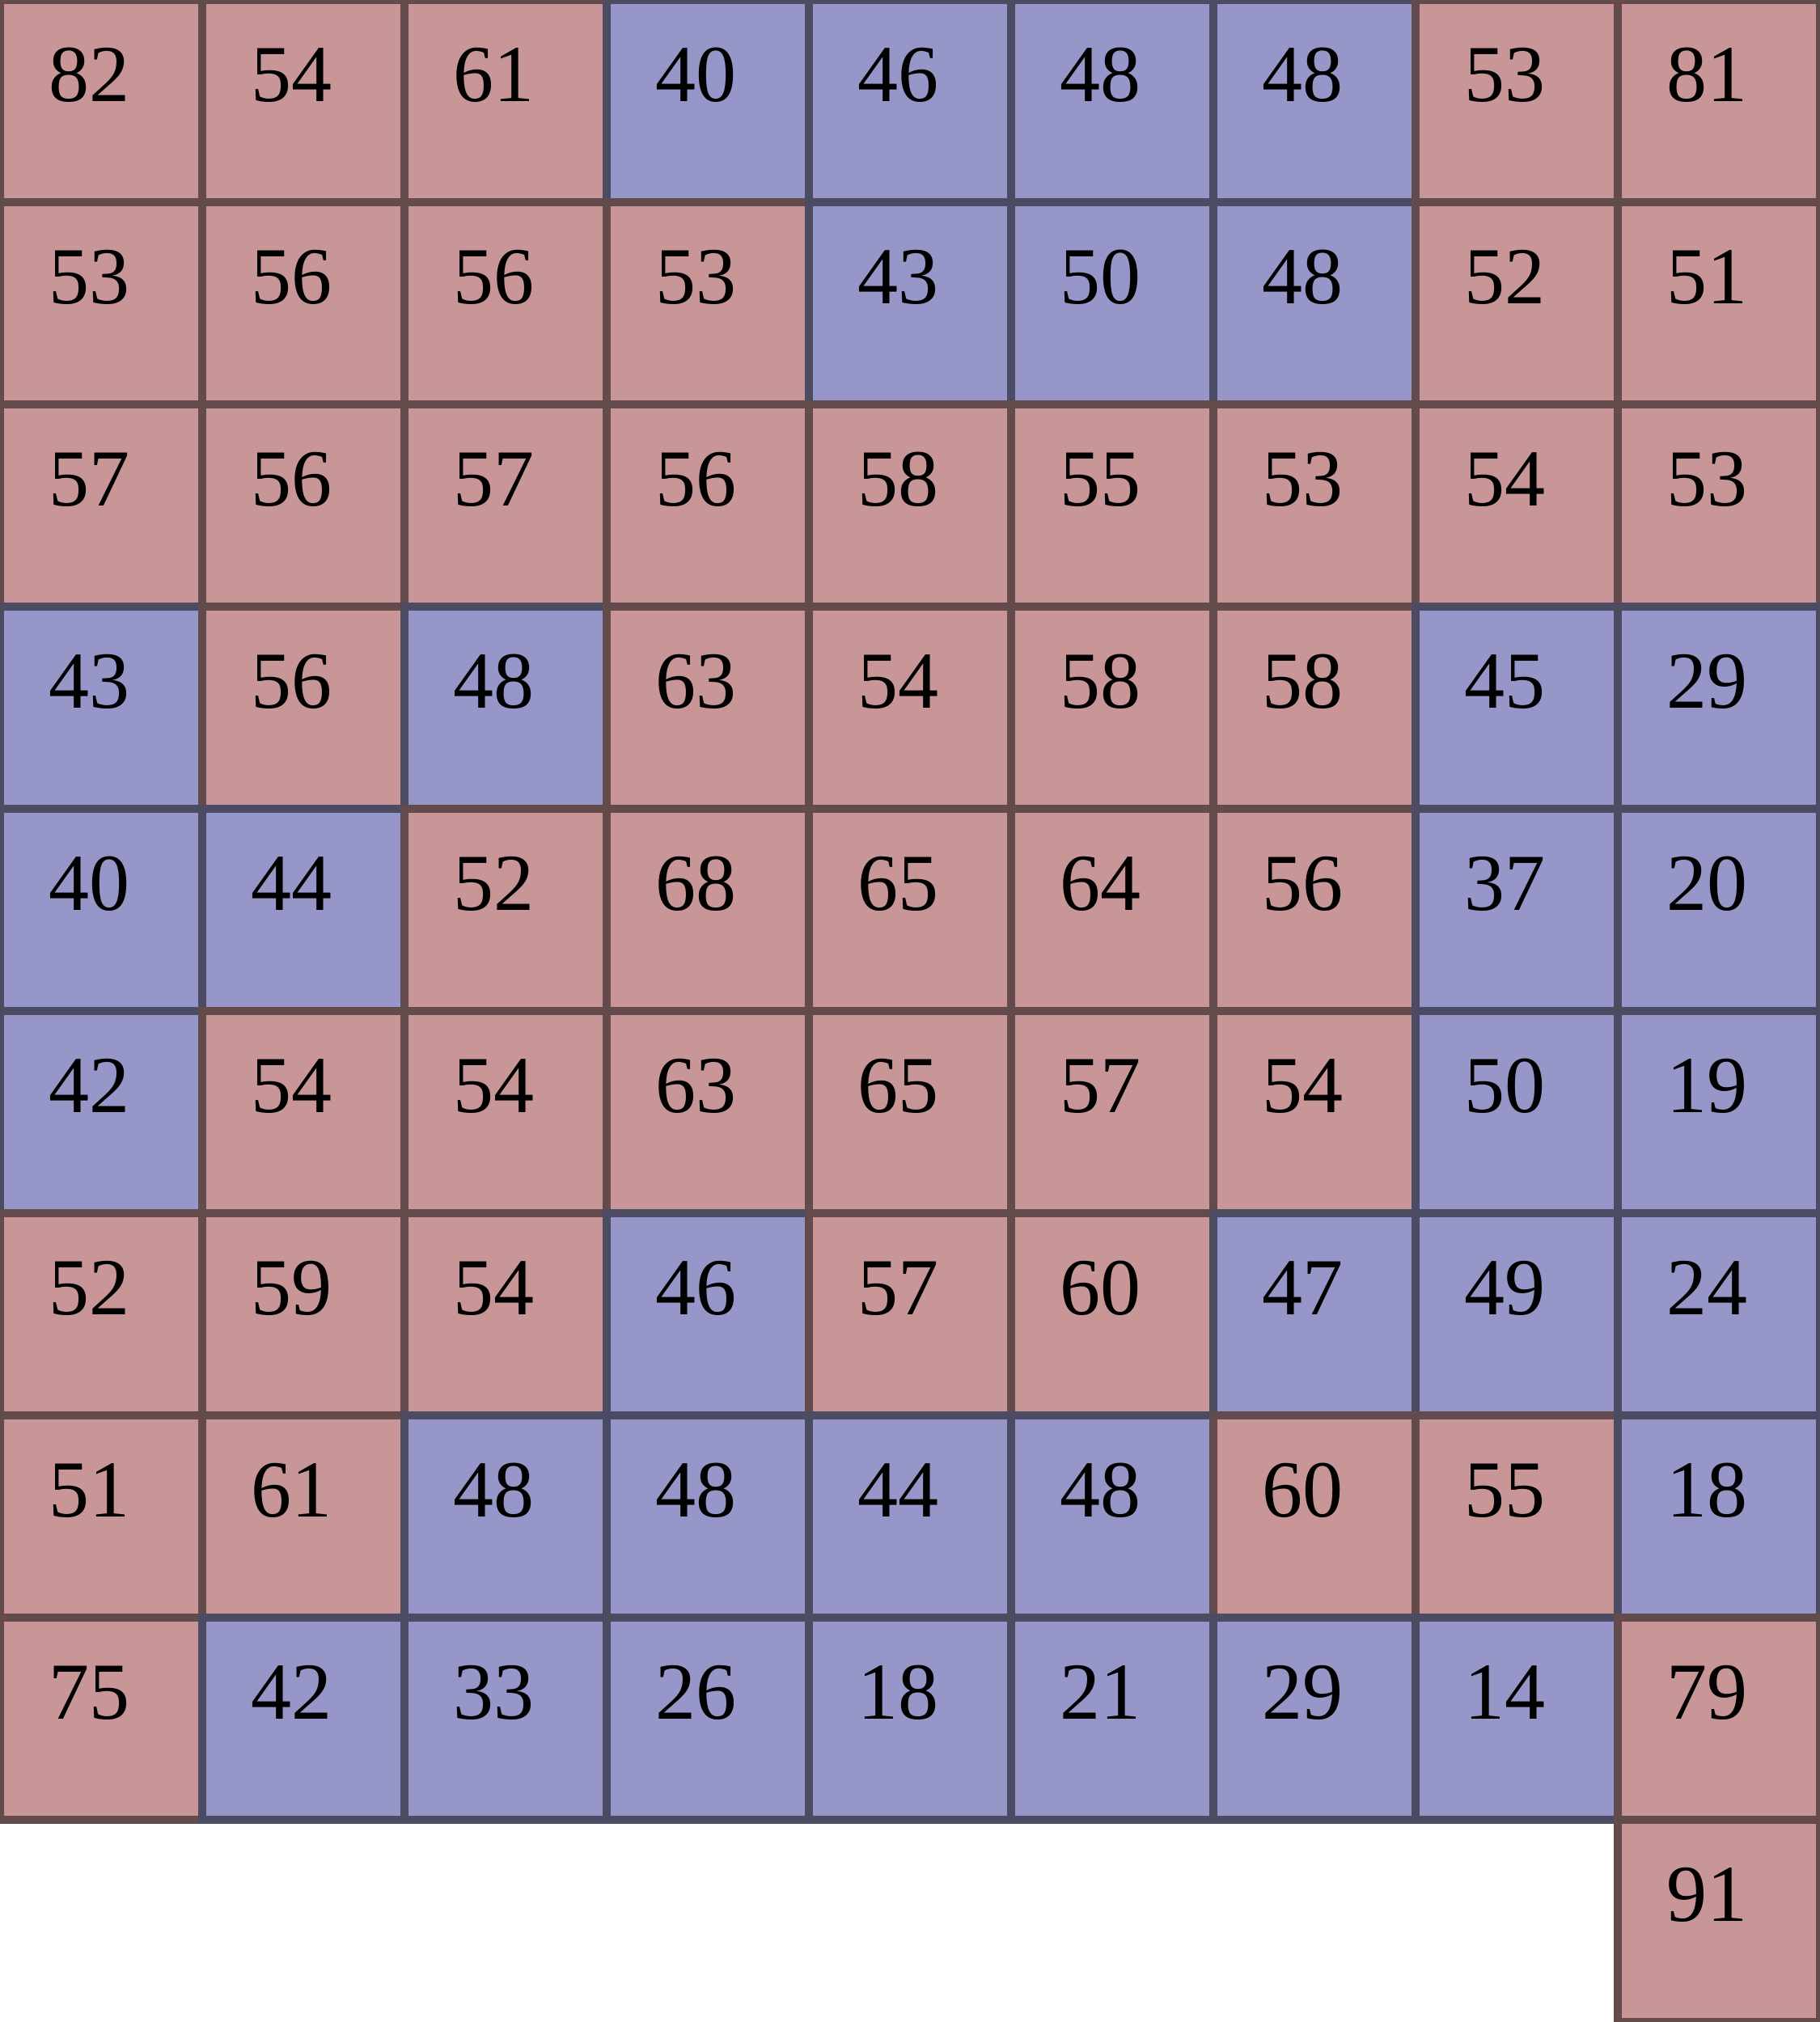
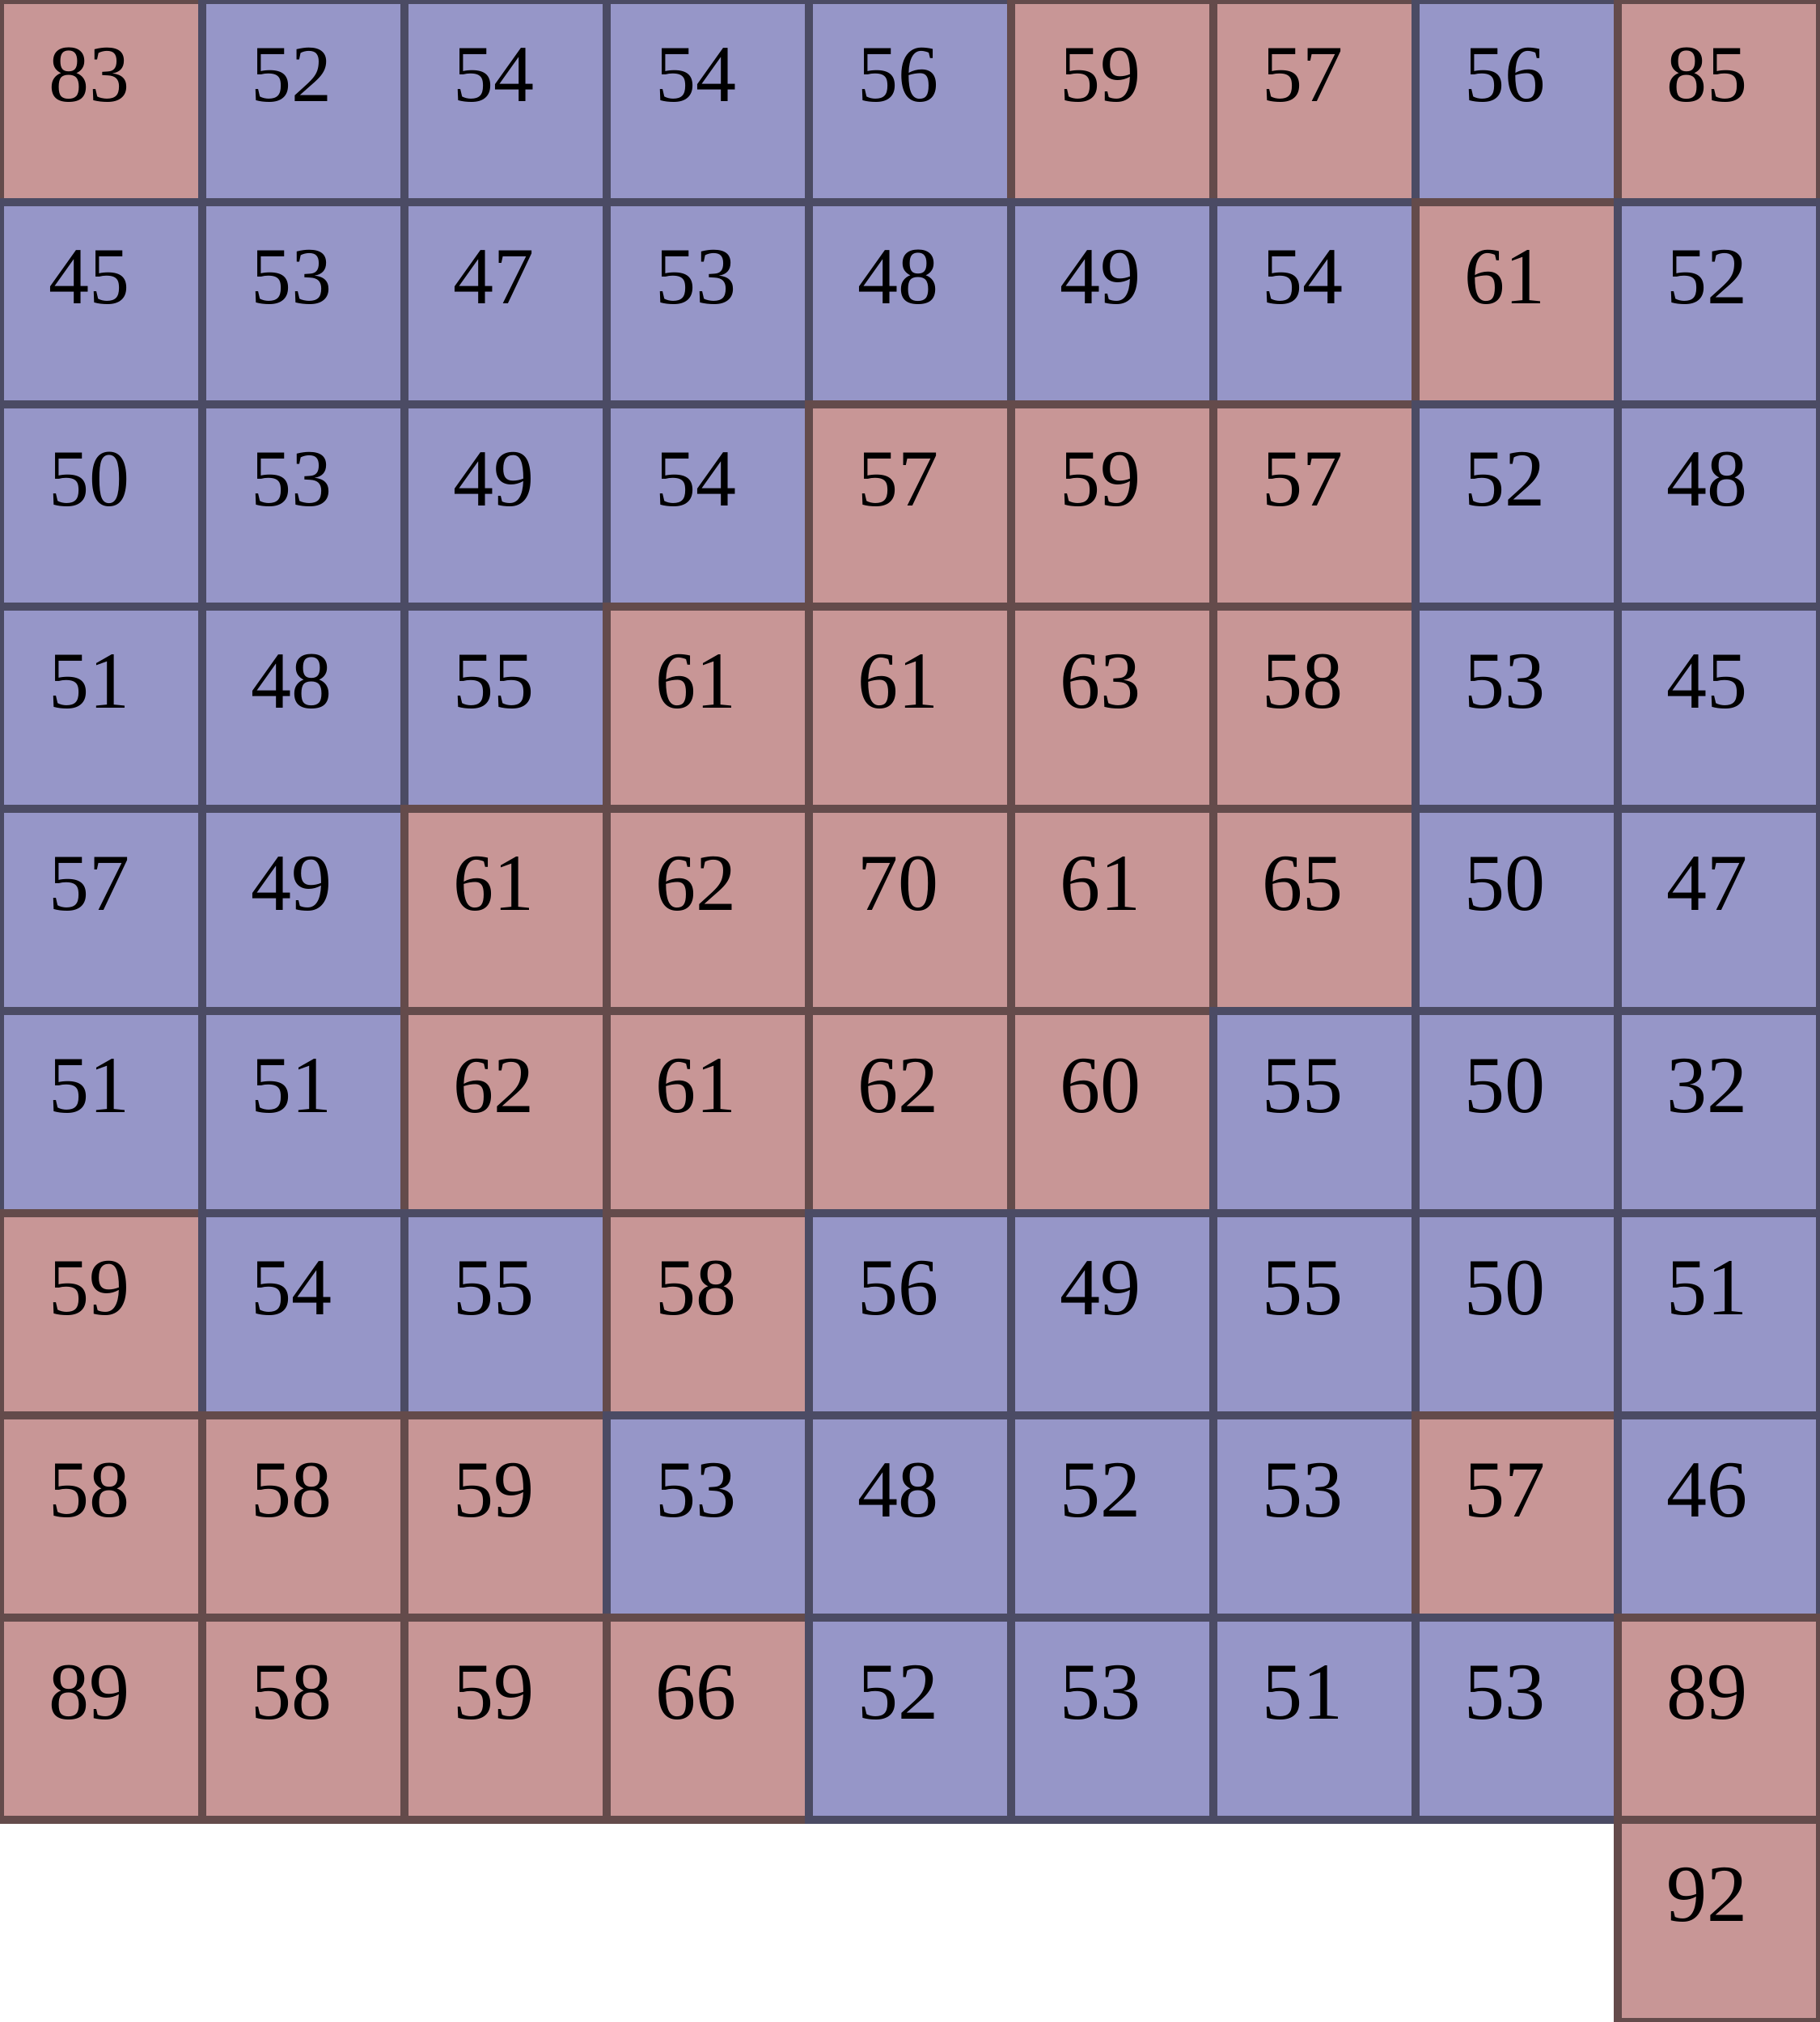
<svg xmlns="http://www.w3.org/2000/svg" version="1.1" width="450" height="500">
  <rect x="0" y="0" width="50" height="50" fill="rgb(200,150,150)" stroke-width="2" stroke="rgb(100,75,75)" />
-   <text x="12" y="25" style="font-size: 20px; ">82</text>
-   <rect x="50" y="0" width="50" height="50" fill="rgb(200,150,150)" stroke-width="2" stroke="rgb(100,75,75)" />
-   <text x="62" y="25" style="font-size: 20px; ">54</text>
-   <rect x="100" y="0" width="50" height="50" fill="rgb(200,150,150)" stroke-width="2" stroke="rgb(100,75,75)" />
-   <text x="112" y="25" style="font-size: 20px; ">61</text>
+   <text x="12" y="25" style="font-size: 20px; ">83</text>
+   <rect x="50" y="0" width="50" height="50" fill="rgb(150,150,200)" stroke-width="2" stroke="rgb(75,75,100)" />
+   <text x="62" y="25" style="font-size: 20px; ">52</text>
+   <rect x="100" y="0" width="50" height="50" fill="rgb(150,150,200)" stroke-width="2" stroke="rgb(75,75,100)" />
+   <text x="112" y="25" style="font-size: 20px; ">54</text>
  <rect x="150" y="0" width="50" height="50" fill="rgb(150,150,200)" stroke-width="2" stroke="rgb(75,75,100)" />
-   <text x="162" y="25" style="font-size: 20px; ">40</text>
+   <text x="162" y="25" style="font-size: 20px; ">54</text>
  <rect x="200" y="0" width="50" height="50" fill="rgb(150,150,200)" stroke-width="2" stroke="rgb(75,75,100)" />
-   <text x="212" y="25" style="font-size: 20px; ">46</text>
-   <rect x="250" y="0" width="50" height="50" fill="rgb(150,150,200)" stroke-width="2" stroke="rgb(75,75,100)" />
-   <text x="262" y="25" style="font-size: 20px; ">48</text>
-   <rect x="300" y="0" width="50" height="50" fill="rgb(150,150,200)" stroke-width="2" stroke="rgb(75,75,100)" />
-   <text x="312" y="25" style="font-size: 20px; ">48</text>
-   <rect x="350" y="0" width="50" height="50" fill="rgb(200,150,150)" stroke-width="2" stroke="rgb(100,75,75)" />
-   <text x="362" y="25" style="font-size: 20px; ">53</text>
+   <text x="212" y="25" style="font-size: 20px; ">56</text>
+   <rect x="250" y="0" width="50" height="50" fill="rgb(200,150,150)" stroke-width="2" stroke="rgb(100,75,75)" />
+   <text x="262" y="25" style="font-size: 20px; ">59</text>
+   <rect x="300" y="0" width="50" height="50" fill="rgb(200,150,150)" stroke-width="2" stroke="rgb(100,75,75)" />
+   <text x="312" y="25" style="font-size: 20px; ">57</text>
+   <rect x="350" y="0" width="50" height="50" fill="rgb(150,150,200)" stroke-width="2" stroke="rgb(75,75,100)" />
+   <text x="362" y="25" style="font-size: 20px; ">56</text>
  <rect x="400" y="0" width="50" height="50" fill="rgb(200,150,150)" stroke-width="2" stroke="rgb(100,75,75)" />
-   <text x="412" y="25" style="font-size: 20px; ">81</text>
-   <rect x="0" y="50" width="50" height="50" fill="rgb(200,150,150)" stroke-width="2" stroke="rgb(100,75,75)" />
-   <text x="12" y="75" style="font-size: 20px; ">53</text>
-   <rect x="50" y="50" width="50" height="50" fill="rgb(200,150,150)" stroke-width="2" stroke="rgb(100,75,75)" />
-   <text x="62" y="75" style="font-size: 20px; ">56</text>
-   <rect x="100" y="50" width="50" height="50" fill="rgb(200,150,150)" stroke-width="2" stroke="rgb(100,75,75)" />
-   <text x="112" y="75" style="font-size: 20px; ">56</text>
-   <rect x="150" y="50" width="50" height="50" fill="rgb(200,150,150)" stroke-width="2" stroke="rgb(100,75,75)" />
+   <text x="412" y="25" style="font-size: 20px; ">85</text>
+   <rect x="0" y="50" width="50" height="50" fill="rgb(150,150,200)" stroke-width="2" stroke="rgb(75,75,100)" />
+   <text x="12" y="75" style="font-size: 20px; ">45</text>
+   <rect x="50" y="50" width="50" height="50" fill="rgb(150,150,200)" stroke-width="2" stroke="rgb(75,75,100)" />
+   <text x="62" y="75" style="font-size: 20px; ">53</text>
+   <rect x="100" y="50" width="50" height="50" fill="rgb(150,150,200)" stroke-width="2" stroke="rgb(75,75,100)" />
+   <text x="112" y="75" style="font-size: 20px; ">47</text>
+   <rect x="150" y="50" width="50" height="50" fill="rgb(150,150,200)" stroke-width="2" stroke="rgb(75,75,100)" />
  <text x="162" y="75" style="font-size: 20px; ">53</text>
  <rect x="200" y="50" width="50" height="50" fill="rgb(150,150,200)" stroke-width="2" stroke="rgb(75,75,100)" />
-   <text x="212" y="75" style="font-size: 20px; ">43</text>
+   <text x="212" y="75" style="font-size: 20px; ">48</text>
  <rect x="250" y="50" width="50" height="50" fill="rgb(150,150,200)" stroke-width="2" stroke="rgb(75,75,100)" />
-   <text x="262" y="75" style="font-size: 20px; ">50</text>
+   <text x="262" y="75" style="font-size: 20px; ">49</text>
  <rect x="300" y="50" width="50" height="50" fill="rgb(150,150,200)" stroke-width="2" stroke="rgb(75,75,100)" />
-   <text x="312" y="75" style="font-size: 20px; ">48</text>
+   <text x="312" y="75" style="font-size: 20px; ">54</text>
  <rect x="350" y="50" width="50" height="50" fill="rgb(200,150,150)" stroke-width="2" stroke="rgb(100,75,75)" />
-   <text x="362" y="75" style="font-size: 20px; ">52</text>
-   <rect x="400" y="50" width="50" height="50" fill="rgb(200,150,150)" stroke-width="2" stroke="rgb(100,75,75)" />
-   <text x="412" y="75" style="font-size: 20px; ">51</text>
-   <rect x="0" y="100" width="50" height="50" fill="rgb(200,150,150)" stroke-width="2" stroke="rgb(100,75,75)" />
-   <text x="12" y="125" style="font-size: 20px; ">57</text>
-   <rect x="50" y="100" width="50" height="50" fill="rgb(200,150,150)" stroke-width="2" stroke="rgb(100,75,75)" />
-   <text x="62" y="125" style="font-size: 20px; ">56</text>
-   <rect x="100" y="100" width="50" height="50" fill="rgb(200,150,150)" stroke-width="2" stroke="rgb(100,75,75)" />
-   <text x="112" y="125" style="font-size: 20px; ">57</text>
-   <rect x="150" y="100" width="50" height="50" fill="rgb(200,150,150)" stroke-width="2" stroke="rgb(100,75,75)" />
-   <text x="162" y="125" style="font-size: 20px; ">56</text>
+   <text x="362" y="75" style="font-size: 20px; ">61</text>
+   <rect x="400" y="50" width="50" height="50" fill="rgb(150,150,200)" stroke-width="2" stroke="rgb(75,75,100)" />
+   <text x="412" y="75" style="font-size: 20px; ">52</text>
+   <rect x="0" y="100" width="50" height="50" fill="rgb(150,150,200)" stroke-width="2" stroke="rgb(75,75,100)" />
+   <text x="12" y="125" style="font-size: 20px; ">50</text>
+   <rect x="50" y="100" width="50" height="50" fill="rgb(150,150,200)" stroke-width="2" stroke="rgb(75,75,100)" />
+   <text x="62" y="125" style="font-size: 20px; ">53</text>
+   <rect x="100" y="100" width="50" height="50" fill="rgb(150,150,200)" stroke-width="2" stroke="rgb(75,75,100)" />
+   <text x="112" y="125" style="font-size: 20px; ">49</text>
+   <rect x="150" y="100" width="50" height="50" fill="rgb(150,150,200)" stroke-width="2" stroke="rgb(75,75,100)" />
+   <text x="162" y="125" style="font-size: 20px; ">54</text>
  <rect x="200" y="100" width="50" height="50" fill="rgb(200,150,150)" stroke-width="2" stroke="rgb(100,75,75)" />
-   <text x="212" y="125" style="font-size: 20px; ">58</text>
+   <text x="212" y="125" style="font-size: 20px; ">57</text>
  <rect x="250" y="100" width="50" height="50" fill="rgb(200,150,150)" stroke-width="2" stroke="rgb(100,75,75)" />
-   <text x="262" y="125" style="font-size: 20px; ">55</text>
+   <text x="262" y="125" style="font-size: 20px; ">59</text>
  <rect x="300" y="100" width="50" height="50" fill="rgb(200,150,150)" stroke-width="2" stroke="rgb(100,75,75)" />
-   <text x="312" y="125" style="font-size: 20px; ">53</text>
-   <rect x="350" y="100" width="50" height="50" fill="rgb(200,150,150)" stroke-width="2" stroke="rgb(100,75,75)" />
-   <text x="362" y="125" style="font-size: 20px; ">54</text>
-   <rect x="400" y="100" width="50" height="50" fill="rgb(200,150,150)" stroke-width="2" stroke="rgb(100,75,75)" />
-   <text x="412" y="125" style="font-size: 20px; ">53</text>
+   <text x="312" y="125" style="font-size: 20px; ">57</text>
+   <rect x="350" y="100" width="50" height="50" fill="rgb(150,150,200)" stroke-width="2" stroke="rgb(75,75,100)" />
+   <text x="362" y="125" style="font-size: 20px; ">52</text>
+   <rect x="400" y="100" width="50" height="50" fill="rgb(150,150,200)" stroke-width="2" stroke="rgb(75,75,100)" />
+   <text x="412" y="125" style="font-size: 20px; ">48</text>
  <rect x="0" y="150" width="50" height="50" fill="rgb(150,150,200)" stroke-width="2" stroke="rgb(75,75,100)" />
-   <text x="12" y="175" style="font-size: 20px; ">43</text>
-   <rect x="50" y="150" width="50" height="50" fill="rgb(200,150,150)" stroke-width="2" stroke="rgb(100,75,75)" />
-   <text x="62" y="175" style="font-size: 20px; ">56</text>
+   <text x="12" y="175" style="font-size: 20px; ">51</text>
+   <rect x="50" y="150" width="50" height="50" fill="rgb(150,150,200)" stroke-width="2" stroke="rgb(75,75,100)" />
+   <text x="62" y="175" style="font-size: 20px; ">48</text>
  <rect x="100" y="150" width="50" height="50" fill="rgb(150,150,200)" stroke-width="2" stroke="rgb(75,75,100)" />
-   <text x="112" y="175" style="font-size: 20px; ">48</text>
+   <text x="112" y="175" style="font-size: 20px; ">55</text>
  <rect x="150" y="150" width="50" height="50" fill="rgb(200,150,150)" stroke-width="2" stroke="rgb(100,75,75)" />
-   <text x="162" y="175" style="font-size: 20px; ">63</text>
+   <text x="162" y="175" style="font-size: 20px; ">61</text>
  <rect x="200" y="150" width="50" height="50" fill="rgb(200,150,150)" stroke-width="2" stroke="rgb(100,75,75)" />
-   <text x="212" y="175" style="font-size: 20px; ">54</text>
+   <text x="212" y="175" style="font-size: 20px; ">61</text>
  <rect x="250" y="150" width="50" height="50" fill="rgb(200,150,150)" stroke-width="2" stroke="rgb(100,75,75)" />
-   <text x="262" y="175" style="font-size: 20px; ">58</text>
+   <text x="262" y="175" style="font-size: 20px; ">63</text>
  <rect x="300" y="150" width="50" height="50" fill="rgb(200,150,150)" stroke-width="2" stroke="rgb(100,75,75)" />
  <text x="312" y="175" style="font-size: 20px; ">58</text>
  <rect x="350" y="150" width="50" height="50" fill="rgb(150,150,200)" stroke-width="2" stroke="rgb(75,75,100)" />
-   <text x="362" y="175" style="font-size: 20px; ">45</text>
+   <text x="362" y="175" style="font-size: 20px; ">53</text>
  <rect x="400" y="150" width="50" height="50" fill="rgb(150,150,200)" stroke-width="2" stroke="rgb(75,75,100)" />
-   <text x="412" y="175" style="font-size: 20px; ">29</text>
+   <text x="412" y="175" style="font-size: 20px; ">45</text>
  <rect x="0" y="200" width="50" height="50" fill="rgb(150,150,200)" stroke-width="2" stroke="rgb(75,75,100)" />
-   <text x="12" y="225" style="font-size: 20px; ">40</text>
+   <text x="12" y="225" style="font-size: 20px; ">57</text>
  <rect x="50" y="200" width="50" height="50" fill="rgb(150,150,200)" stroke-width="2" stroke="rgb(75,75,100)" />
-   <text x="62" y="225" style="font-size: 20px; ">44</text>
+   <text x="62" y="225" style="font-size: 20px; ">49</text>
  <rect x="100" y="200" width="50" height="50" fill="rgb(200,150,150)" stroke-width="2" stroke="rgb(100,75,75)" />
-   <text x="112" y="225" style="font-size: 20px; ">52</text>
+   <text x="112" y="225" style="font-size: 20px; ">61</text>
  <rect x="150" y="200" width="50" height="50" fill="rgb(200,150,150)" stroke-width="2" stroke="rgb(100,75,75)" />
-   <text x="162" y="225" style="font-size: 20px; ">68</text>
+   <text x="162" y="225" style="font-size: 20px; ">62</text>
  <rect x="200" y="200" width="50" height="50" fill="rgb(200,150,150)" stroke-width="2" stroke="rgb(100,75,75)" />
-   <text x="212" y="225" style="font-size: 20px; ">65</text>
+   <text x="212" y="225" style="font-size: 20px; ">70</text>
  <rect x="250" y="200" width="50" height="50" fill="rgb(200,150,150)" stroke-width="2" stroke="rgb(100,75,75)" />
-   <text x="262" y="225" style="font-size: 20px; ">64</text>
+   <text x="262" y="225" style="font-size: 20px; ">61</text>
  <rect x="300" y="200" width="50" height="50" fill="rgb(200,150,150)" stroke-width="2" stroke="rgb(100,75,75)" />
-   <text x="312" y="225" style="font-size: 20px; ">56</text>
+   <text x="312" y="225" style="font-size: 20px; ">65</text>
  <rect x="350" y="200" width="50" height="50" fill="rgb(150,150,200)" stroke-width="2" stroke="rgb(75,75,100)" />
-   <text x="362" y="225" style="font-size: 20px; ">37</text>
+   <text x="362" y="225" style="font-size: 20px; ">50</text>
  <rect x="400" y="200" width="50" height="50" fill="rgb(150,150,200)" stroke-width="2" stroke="rgb(75,75,100)" />
-   <text x="412" y="225" style="font-size: 20px; ">20</text>
+   <text x="412" y="225" style="font-size: 20px; ">47</text>
  <rect x="0" y="250" width="50" height="50" fill="rgb(150,150,200)" stroke-width="2" stroke="rgb(75,75,100)" />
-   <text x="12" y="275" style="font-size: 20px; ">42</text>
-   <rect x="50" y="250" width="50" height="50" fill="rgb(200,150,150)" stroke-width="2" stroke="rgb(100,75,75)" />
-   <text x="62" y="275" style="font-size: 20px; ">54</text>
+   <text x="12" y="275" style="font-size: 20px; ">51</text>
+   <rect x="50" y="250" width="50" height="50" fill="rgb(150,150,200)" stroke-width="2" stroke="rgb(75,75,100)" />
+   <text x="62" y="275" style="font-size: 20px; ">51</text>
  <rect x="100" y="250" width="50" height="50" fill="rgb(200,150,150)" stroke-width="2" stroke="rgb(100,75,75)" />
-   <text x="112" y="275" style="font-size: 20px; ">54</text>
+   <text x="112" y="275" style="font-size: 20px; ">62</text>
  <rect x="150" y="250" width="50" height="50" fill="rgb(200,150,150)" stroke-width="2" stroke="rgb(100,75,75)" />
-   <text x="162" y="275" style="font-size: 20px; ">63</text>
+   <text x="162" y="275" style="font-size: 20px; ">61</text>
  <rect x="200" y="250" width="50" height="50" fill="rgb(200,150,150)" stroke-width="2" stroke="rgb(100,75,75)" />
-   <text x="212" y="275" style="font-size: 20px; ">65</text>
+   <text x="212" y="275" style="font-size: 20px; ">62</text>
  <rect x="250" y="250" width="50" height="50" fill="rgb(200,150,150)" stroke-width="2" stroke="rgb(100,75,75)" />
-   <text x="262" y="275" style="font-size: 20px; ">57</text>
-   <rect x="300" y="250" width="50" height="50" fill="rgb(200,150,150)" stroke-width="2" stroke="rgb(100,75,75)" />
-   <text x="312" y="275" style="font-size: 20px; ">54</text>
+   <text x="262" y="275" style="font-size: 20px; ">60</text>
+   <rect x="300" y="250" width="50" height="50" fill="rgb(150,150,200)" stroke-width="2" stroke="rgb(75,75,100)" />
+   <text x="312" y="275" style="font-size: 20px; ">55</text>
  <rect x="350" y="250" width="50" height="50" fill="rgb(150,150,200)" stroke-width="2" stroke="rgb(75,75,100)" />
  <text x="362" y="275" style="font-size: 20px; ">50</text>
  <rect x="400" y="250" width="50" height="50" fill="rgb(150,150,200)" stroke-width="2" stroke="rgb(75,75,100)" />
-   <text x="412" y="275" style="font-size: 20px; ">19</text>
+   <text x="412" y="275" style="font-size: 20px; ">32</text>
  <rect x="0" y="300" width="50" height="50" fill="rgb(200,150,150)" stroke-width="2" stroke="rgb(100,75,75)" />
-   <text x="12" y="325" style="font-size: 20px; ">52</text>
-   <rect x="50" y="300" width="50" height="50" fill="rgb(200,150,150)" stroke-width="2" stroke="rgb(100,75,75)" />
-   <text x="62" y="325" style="font-size: 20px; ">59</text>
-   <rect x="100" y="300" width="50" height="50" fill="rgb(200,150,150)" stroke-width="2" stroke="rgb(100,75,75)" />
-   <text x="112" y="325" style="font-size: 20px; ">54</text>
-   <rect x="150" y="300" width="50" height="50" fill="rgb(150,150,200)" stroke-width="2" stroke="rgb(75,75,100)" />
-   <text x="162" y="325" style="font-size: 20px; ">46</text>
-   <rect x="200" y="300" width="50" height="50" fill="rgb(200,150,150)" stroke-width="2" stroke="rgb(100,75,75)" />
-   <text x="212" y="325" style="font-size: 20px; ">57</text>
-   <rect x="250" y="300" width="50" height="50" fill="rgb(200,150,150)" stroke-width="2" stroke="rgb(100,75,75)" />
-   <text x="262" y="325" style="font-size: 20px; ">60</text>
+   <text x="12" y="325" style="font-size: 20px; ">59</text>
+   <rect x="50" y="300" width="50" height="50" fill="rgb(150,150,200)" stroke-width="2" stroke="rgb(75,75,100)" />
+   <text x="62" y="325" style="font-size: 20px; ">54</text>
+   <rect x="100" y="300" width="50" height="50" fill="rgb(150,150,200)" stroke-width="2" stroke="rgb(75,75,100)" />
+   <text x="112" y="325" style="font-size: 20px; ">55</text>
+   <rect x="150" y="300" width="50" height="50" fill="rgb(200,150,150)" stroke-width="2" stroke="rgb(100,75,75)" />
+   <text x="162" y="325" style="font-size: 20px; ">58</text>
+   <rect x="200" y="300" width="50" height="50" fill="rgb(150,150,200)" stroke-width="2" stroke="rgb(75,75,100)" />
+   <text x="212" y="325" style="font-size: 20px; ">56</text>
+   <rect x="250" y="300" width="50" height="50" fill="rgb(150,150,200)" stroke-width="2" stroke="rgb(75,75,100)" />
+   <text x="262" y="325" style="font-size: 20px; ">49</text>
  <rect x="300" y="300" width="50" height="50" fill="rgb(150,150,200)" stroke-width="2" stroke="rgb(75,75,100)" />
-   <text x="312" y="325" style="font-size: 20px; ">47</text>
+   <text x="312" y="325" style="font-size: 20px; ">55</text>
  <rect x="350" y="300" width="50" height="50" fill="rgb(150,150,200)" stroke-width="2" stroke="rgb(75,75,100)" />
-   <text x="362" y="325" style="font-size: 20px; ">49</text>
+   <text x="362" y="325" style="font-size: 20px; ">50</text>
  <rect x="400" y="300" width="50" height="50" fill="rgb(150,150,200)" stroke-width="2" stroke="rgb(75,75,100)" />
-   <text x="412" y="325" style="font-size: 20px; ">24</text>
+   <text x="412" y="325" style="font-size: 20px; ">51</text>
  <rect x="0" y="350" width="50" height="50" fill="rgb(200,150,150)" stroke-width="2" stroke="rgb(100,75,75)" />
-   <text x="12" y="375" style="font-size: 20px; ">51</text>
+   <text x="12" y="375" style="font-size: 20px; ">58</text>
  <rect x="50" y="350" width="50" height="50" fill="rgb(200,150,150)" stroke-width="2" stroke="rgb(100,75,75)" />
-   <text x="62" y="375" style="font-size: 20px; ">61</text>
-   <rect x="100" y="350" width="50" height="50" fill="rgb(150,150,200)" stroke-width="2" stroke="rgb(75,75,100)" />
-   <text x="112" y="375" style="font-size: 20px; ">48</text>
+   <text x="62" y="375" style="font-size: 20px; ">58</text>
+   <rect x="100" y="350" width="50" height="50" fill="rgb(200,150,150)" stroke-width="2" stroke="rgb(100,75,75)" />
+   <text x="112" y="375" style="font-size: 20px; ">59</text>
  <rect x="150" y="350" width="50" height="50" fill="rgb(150,150,200)" stroke-width="2" stroke="rgb(75,75,100)" />
-   <text x="162" y="375" style="font-size: 20px; ">48</text>
+   <text x="162" y="375" style="font-size: 20px; ">53</text>
  <rect x="200" y="350" width="50" height="50" fill="rgb(150,150,200)" stroke-width="2" stroke="rgb(75,75,100)" />
-   <text x="212" y="375" style="font-size: 20px; ">44</text>
+   <text x="212" y="375" style="font-size: 20px; ">48</text>
  <rect x="250" y="350" width="50" height="50" fill="rgb(150,150,200)" stroke-width="2" stroke="rgb(75,75,100)" />
-   <text x="262" y="375" style="font-size: 20px; ">48</text>
-   <rect x="300" y="350" width="50" height="50" fill="rgb(200,150,150)" stroke-width="2" stroke="rgb(100,75,75)" />
-   <text x="312" y="375" style="font-size: 20px; ">60</text>
+   <text x="262" y="375" style="font-size: 20px; ">52</text>
+   <rect x="300" y="350" width="50" height="50" fill="rgb(150,150,200)" stroke-width="2" stroke="rgb(75,75,100)" />
+   <text x="312" y="375" style="font-size: 20px; ">53</text>
  <rect x="350" y="350" width="50" height="50" fill="rgb(200,150,150)" stroke-width="2" stroke="rgb(100,75,75)" />
-   <text x="362" y="375" style="font-size: 20px; ">55</text>
+   <text x="362" y="375" style="font-size: 20px; ">57</text>
  <rect x="400" y="350" width="50" height="50" fill="rgb(150,150,200)" stroke-width="2" stroke="rgb(75,75,100)" />
-   <text x="412" y="375" style="font-size: 20px; ">18</text>
+   <text x="412" y="375" style="font-size: 20px; ">46</text>
  <rect x="0" y="400" width="50" height="50" fill="rgb(200,150,150)" stroke-width="2" stroke="rgb(100,75,75)" />
-   <text x="12" y="425" style="font-size: 20px; ">75</text>
-   <rect x="50" y="400" width="50" height="50" fill="rgb(150,150,200)" stroke-width="2" stroke="rgb(75,75,100)" />
-   <text x="62" y="425" style="font-size: 20px; ">42</text>
-   <rect x="100" y="400" width="50" height="50" fill="rgb(150,150,200)" stroke-width="2" stroke="rgb(75,75,100)" />
-   <text x="112" y="425" style="font-size: 20px; ">33</text>
-   <rect x="150" y="400" width="50" height="50" fill="rgb(150,150,200)" stroke-width="2" stroke="rgb(75,75,100)" />
-   <text x="162" y="425" style="font-size: 20px; ">26</text>
+   <text x="12" y="425" style="font-size: 20px; ">89</text>
+   <rect x="50" y="400" width="50" height="50" fill="rgb(200,150,150)" stroke-width="2" stroke="rgb(100,75,75)" />
+   <text x="62" y="425" style="font-size: 20px; ">58</text>
+   <rect x="100" y="400" width="50" height="50" fill="rgb(200,150,150)" stroke-width="2" stroke="rgb(100,75,75)" />
+   <text x="112" y="425" style="font-size: 20px; ">59</text>
+   <rect x="150" y="400" width="50" height="50" fill="rgb(200,150,150)" stroke-width="2" stroke="rgb(100,75,75)" />
+   <text x="162" y="425" style="font-size: 20px; ">66</text>
  <rect x="200" y="400" width="50" height="50" fill="rgb(150,150,200)" stroke-width="2" stroke="rgb(75,75,100)" />
-   <text x="212" y="425" style="font-size: 20px; ">18</text>
+   <text x="212" y="425" style="font-size: 20px; ">52</text>
  <rect x="250" y="400" width="50" height="50" fill="rgb(150,150,200)" stroke-width="2" stroke="rgb(75,75,100)" />
-   <text x="262" y="425" style="font-size: 20px; ">21</text>
+   <text x="262" y="425" style="font-size: 20px; ">53</text>
  <rect x="300" y="400" width="50" height="50" fill="rgb(150,150,200)" stroke-width="2" stroke="rgb(75,75,100)" />
-   <text x="312" y="425" style="font-size: 20px; ">29</text>
+   <text x="312" y="425" style="font-size: 20px; ">51</text>
  <rect x="350" y="400" width="50" height="50" fill="rgb(150,150,200)" stroke-width="2" stroke="rgb(75,75,100)" />
-   <text x="362" y="425" style="font-size: 20px; ">14</text>
+   <text x="362" y="425" style="font-size: 20px; ">53</text>
  <rect x="400" y="400" width="50" height="50" fill="rgb(200,150,150)" stroke-width="2" stroke="rgb(100,75,75)" />
-   <text x="412" y="425" style="font-size: 20px; ">79</text>
+   <text x="412" y="425" style="font-size: 20px; ">89</text>
  <rect x="400" y="450" width="50" height="50" fill="rgb(200,150,150)" stroke-width="2" stroke="rgb(100,75,75)" />
-   <text x="412" y="475" style="font-size: 20px; ">91</text>
+   <text x="412" y="475" style="font-size: 20px; ">92</text>
</svg>
